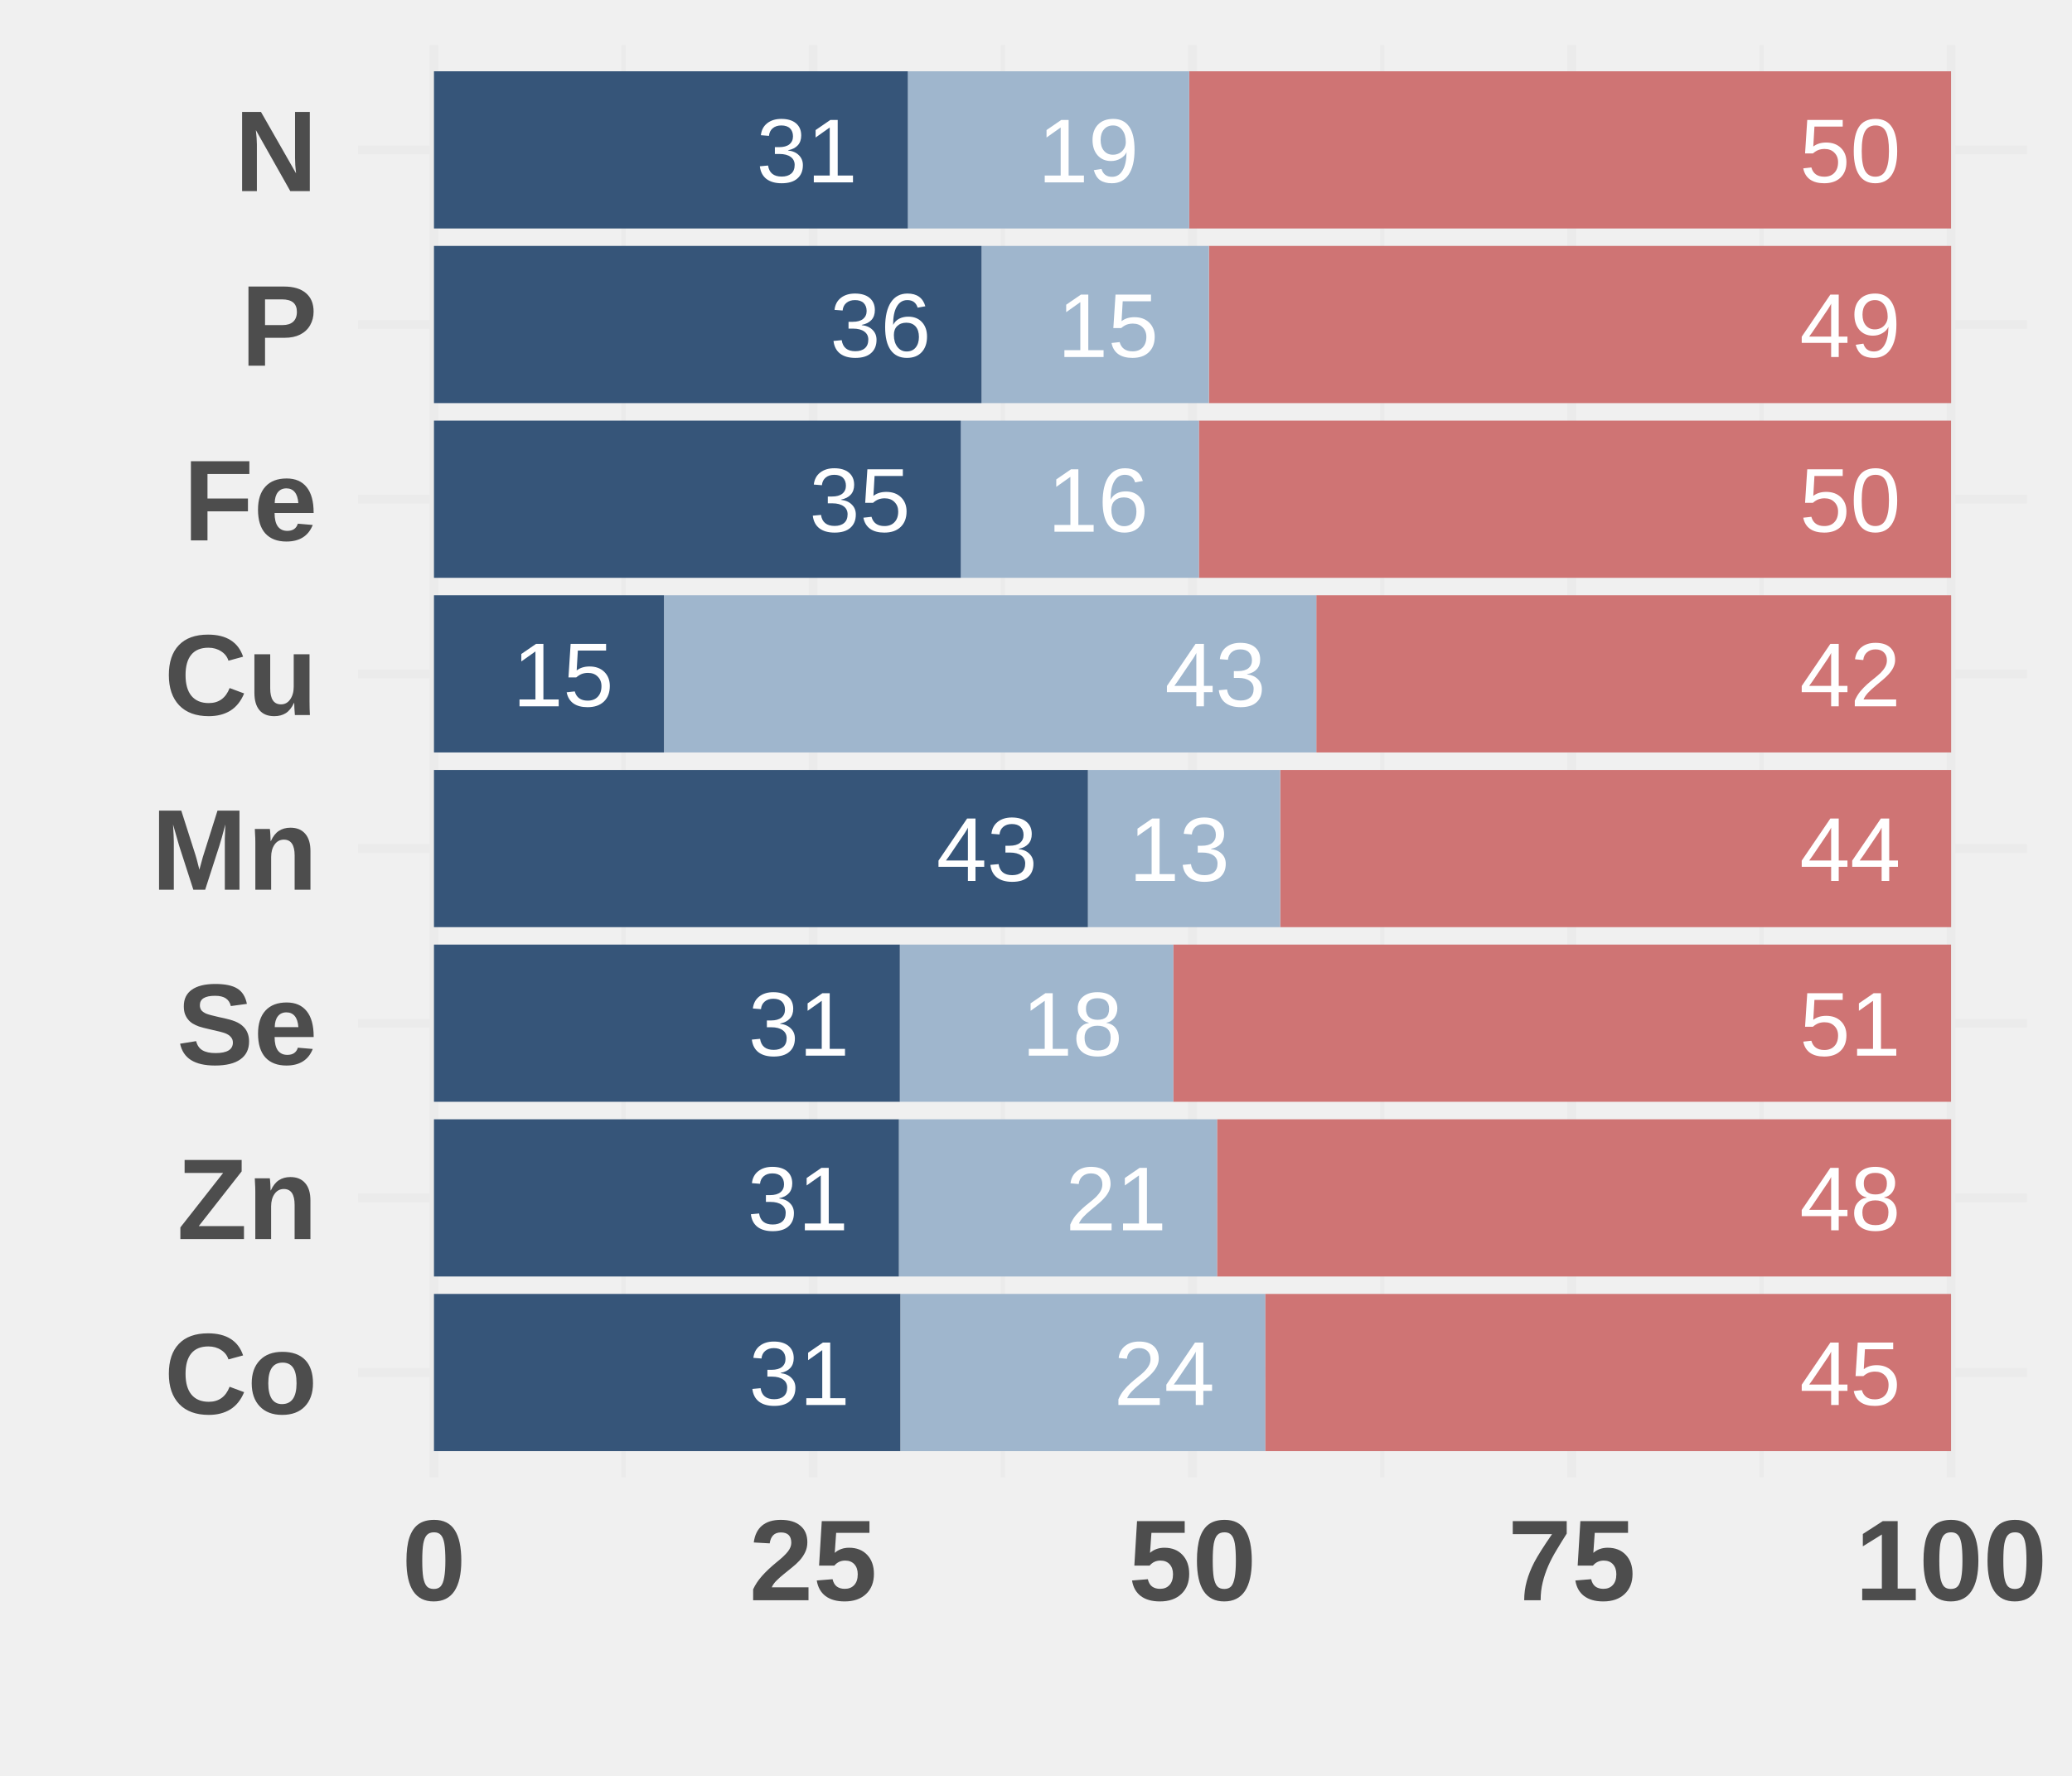
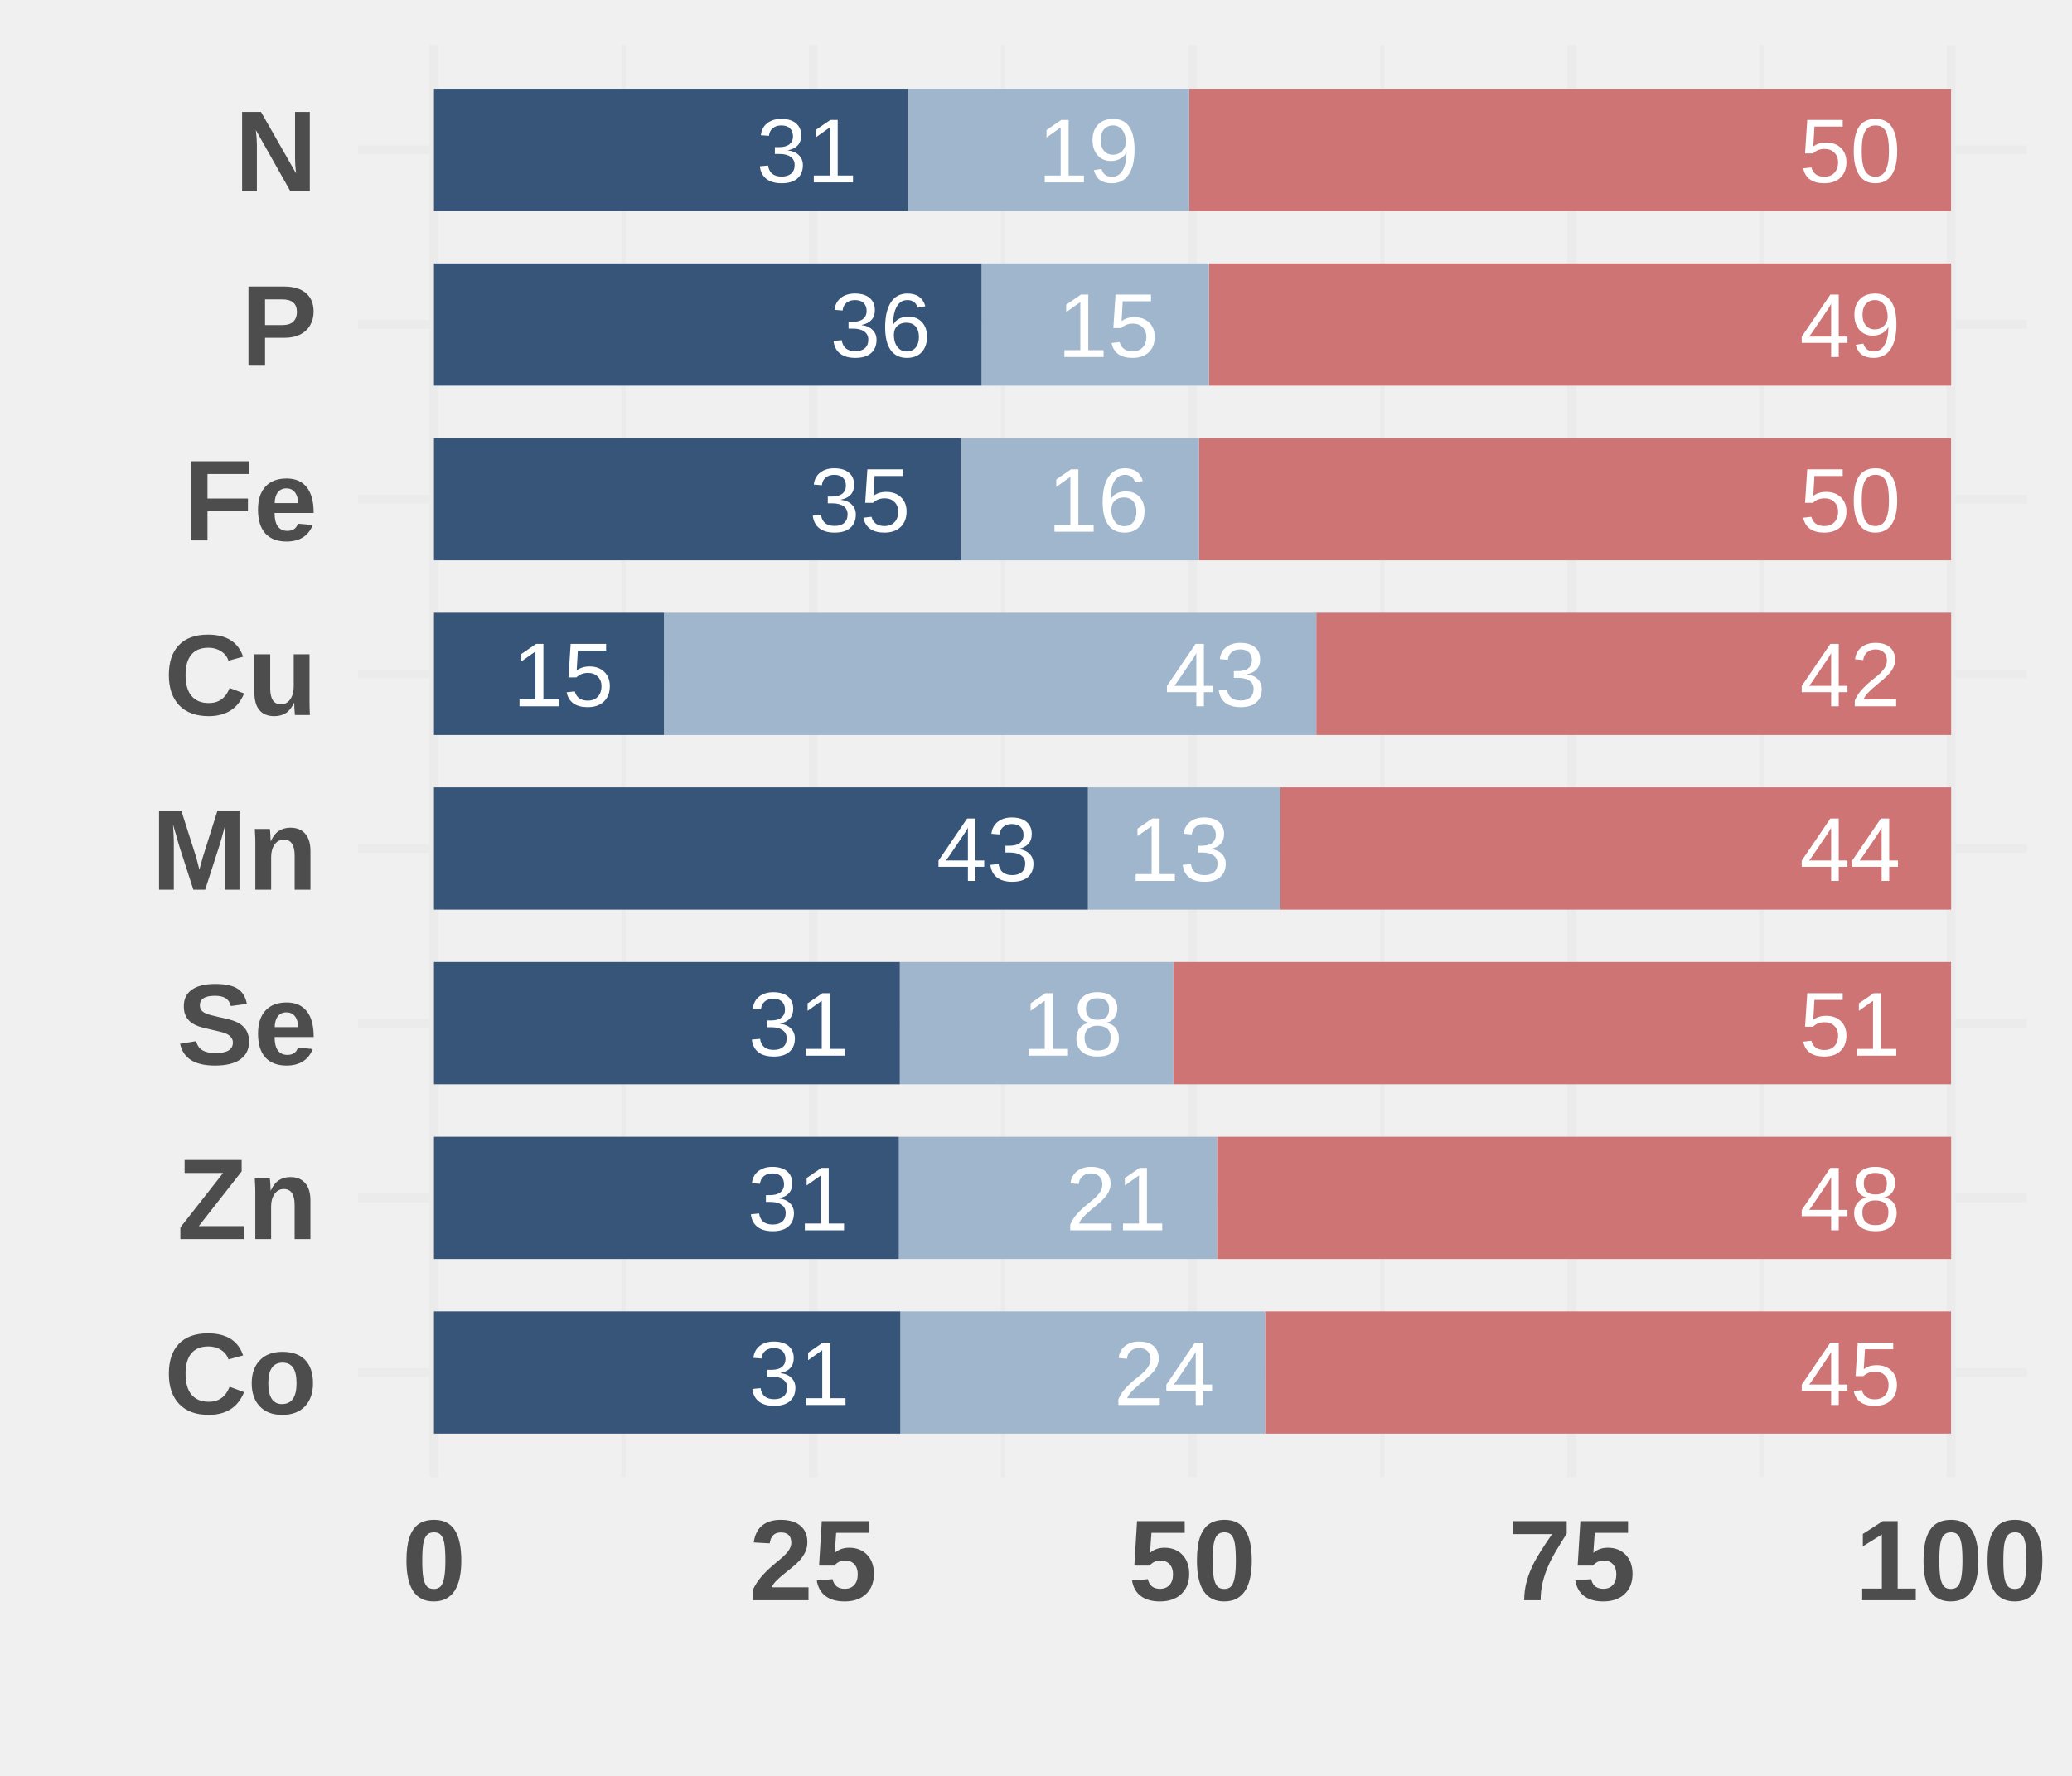
<svg xmlns="http://www.w3.org/2000/svg" class="svglite" width="252.00pt" height="216.00pt" viewBox="0 0 252.00 216.00">
  <defs>
    <style type="text/css">
    .svglite line, .svglite polyline, .svglite polygon, .svglite path, .svglite rect, .svglite circle {
      fill: none;
      stroke: #000000;
      stroke-linecap: round;
      stroke-linejoin: round;
      stroke-miterlimit: 10.00;
    }
    .svglite text {
      white-space: pre;
    }
  </style>
  </defs>
  <rect width="100%" height="100%" style="stroke: none; fill: none;" />
  <defs>
    <clipPath id="cpMC4wMHwyNTIuMDB8MC4wMHwyMTYuMDA=">
      <rect x="0.00" y="0.00" width="252.00" height="216.00" />
    </clipPath>
  </defs>
  <g clip-path="url(#cpMC4wMHwyNTIuMDB8MC4wMHwyMTYuMDA=)">
</g>
  <defs>
    <clipPath id="cpNDMuNTV8MjQ2LjUyfDUuNDh8MTc5LjY5">
      <rect x="43.55" y="5.48" width="202.97" height="174.21" />
    </clipPath>
  </defs>
  <g clip-path="url(#cpNDMuNTV8MjQ2LjUyfDUuNDh8MTc5LjY5)">
    <polyline points="75.84,179.69 75.84,5.48 " style="stroke-width: 0.53; stroke: #EBEBEB; stroke-linecap: butt;" />
    <polyline points="121.97,179.69 121.97,5.48 " style="stroke-width: 0.53; stroke: #EBEBEB; stroke-linecap: butt;" />
    <polyline points="168.10,179.69 168.10,5.48 " style="stroke-width: 0.53; stroke: #EBEBEB; stroke-linecap: butt;" />
    <polyline points="214.23,179.69 214.23,5.48 " style="stroke-width: 0.53; stroke: #EBEBEB; stroke-linecap: butt;" />
    <polyline points="43.55,166.94 246.52,166.94 " style="stroke-width: 1.07; stroke: #EBEBEB; stroke-linecap: butt;" />
    <polyline points="43.55,145.70 246.52,145.70 " style="stroke-width: 1.07; stroke: #EBEBEB; stroke-linecap: butt;" />
    <polyline points="43.55,124.45 246.52,124.45 " style="stroke-width: 1.07; stroke: #EBEBEB; stroke-linecap: butt;" />
    <polyline points="43.55,103.21 246.52,103.21 " style="stroke-width: 1.07; stroke: #EBEBEB; stroke-linecap: butt;" />
    <polyline points="43.55,81.96 246.52,81.96 " style="stroke-width: 1.07; stroke: #EBEBEB; stroke-linecap: butt;" />
    <polyline points="43.55,60.72 246.52,60.72 " style="stroke-width: 1.07; stroke: #EBEBEB; stroke-linecap: butt;" />
    <polyline points="43.55,39.47 246.52,39.47 " style="stroke-width: 1.07; stroke: #EBEBEB; stroke-linecap: butt;" />
    <polyline points="43.55,18.23 246.52,18.23 " style="stroke-width: 1.07; stroke: #EBEBEB; stroke-linecap: butt;" />
    <polyline points="52.78,179.69 52.78,5.48 " style="stroke-width: 1.07; stroke: #EBEBEB; stroke-linecap: butt;" />
    <polyline points="98.90,179.69 98.90,5.48 " style="stroke-width: 1.07; stroke: #EBEBEB; stroke-linecap: butt;" />
    <polyline points="145.03,179.69 145.03,5.48 " style="stroke-width: 1.07; stroke: #EBEBEB; stroke-linecap: butt;" />
    <polyline points="191.16,179.69 191.16,5.48 " style="stroke-width: 1.07; stroke: #EBEBEB; stroke-linecap: butt;" />
    <polyline points="237.29,179.69 237.29,5.48 " style="stroke-width: 1.07; stroke: #EBEBEB; stroke-linecap: butt;" />
-     <rect x="144.63" y="8.67" width="92.66" height="19.12" style="stroke-width: 1.07; stroke: none; stroke-linecap: square; stroke-linejoin: miter; fill: #CF7474;" />
-     <rect x="147.03" y="29.91" width="90.27" height="19.12" style="stroke-width: 1.07; stroke: none; stroke-linecap: square; stroke-linejoin: miter; fill: #CF7474;" />
-     <rect x="145.81" y="51.16" width="91.48" height="19.12" style="stroke-width: 1.07; stroke: none; stroke-linecap: square; stroke-linejoin: miter; fill: #CF7474;" />
-     <rect x="160.09" y="72.40" width="77.21" height="19.12" style="stroke-width: 1.07; stroke: none; stroke-linecap: square; stroke-linejoin: miter; fill: #CF7474;" />
-     <rect x="155.70" y="93.65" width="81.60" height="19.12" style="stroke-width: 1.07; stroke: none; stroke-linecap: square; stroke-linejoin: miter; fill: #CF7474;" />
-     <rect x="142.69" y="114.89" width="94.60" height="19.12" style="stroke-width: 1.07; stroke: none; stroke-linecap: square; stroke-linejoin: miter; fill: #CF7474;" />
-     <rect x="148.02" y="136.14" width="89.28" height="19.12" style="stroke-width: 1.07; stroke: none; stroke-linecap: square; stroke-linejoin: miter; fill: #CF7474;" />
-     <rect x="153.87" y="157.38" width="83.42" height="19.12" style="stroke-width: 1.07; stroke: none; stroke-linecap: square; stroke-linejoin: miter; fill: #CF7474;" />
-     <rect x="110.40" y="8.67" width="34.23" height="19.12" style="stroke-width: 1.07; stroke: none; stroke-linecap: square; stroke-linejoin: miter; fill: #9FB6CD;" />
-     <rect x="119.36" y="29.91" width="27.66" height="19.12" style="stroke-width: 1.07; stroke: none; stroke-linecap: square; stroke-linejoin: miter; fill: #9FB6CD;" />
-     <rect x="116.84" y="51.16" width="28.97" height="19.12" style="stroke-width: 1.07; stroke: none; stroke-linecap: square; stroke-linejoin: miter; fill: #9FB6CD;" />
-     <rect x="80.75" y="72.40" width="79.34" height="19.12" style="stroke-width: 1.07; stroke: none; stroke-linecap: square; stroke-linejoin: miter; fill: #9FB6CD;" />
-     <rect x="132.30" y="93.65" width="23.39" height="19.12" style="stroke-width: 1.07; stroke: none; stroke-linecap: square; stroke-linejoin: miter; fill: #9FB6CD;" />
-     <rect x="109.44" y="114.89" width="33.26" height="19.12" style="stroke-width: 1.07; stroke: none; stroke-linecap: square; stroke-linejoin: miter; fill: #9FB6CD;" />
-     <rect x="109.32" y="136.14" width="38.70" height="19.12" style="stroke-width: 1.07; stroke: none; stroke-linecap: square; stroke-linejoin: miter; fill: #9FB6CD;" />
-     <rect x="109.50" y="157.38" width="44.38" height="19.12" style="stroke-width: 1.07; stroke: none; stroke-linecap: square; stroke-linejoin: miter; fill: #9FB6CD;" />
-     <rect x="52.78" y="8.67" width="57.63" height="19.12" style="stroke-width: 1.07; stroke: none; stroke-linecap: square; stroke-linejoin: miter; fill: #365579;" />
-     <rect x="52.78" y="29.91" width="66.59" height="19.12" style="stroke-width: 1.07; stroke: none; stroke-linecap: square; stroke-linejoin: miter; fill: #365579;" />
-     <rect x="52.78" y="51.16" width="64.07" height="19.12" style="stroke-width: 1.07; stroke: none; stroke-linecap: square; stroke-linejoin: miter; fill: #365579;" />
-     <rect x="52.78" y="72.40" width="27.97" height="19.12" style="stroke-width: 1.07; stroke: none; stroke-linecap: square; stroke-linejoin: miter; fill: #365579;" />
-     <rect x="52.78" y="93.65" width="79.53" height="19.12" style="stroke-width: 1.07; stroke: none; stroke-linecap: square; stroke-linejoin: miter; fill: #365579;" />
-     <rect x="52.78" y="114.89" width="56.66" height="19.12" style="stroke-width: 1.07; stroke: none; stroke-linecap: square; stroke-linejoin: miter; fill: #365579;" />
-     <rect x="52.78" y="136.14" width="56.54" height="19.12" style="stroke-width: 1.07; stroke: none; stroke-linecap: square; stroke-linejoin: miter; fill: #365579;" />
-     <rect x="52.78" y="157.38" width="56.72" height="19.12" style="stroke-width: 1.07; stroke: none; stroke-linecap: square; stroke-linejoin: miter; fill: #365579;" />
+     <rect x="144.63" y="10.79" width="92.66" height="14.87" style="stroke-width: 1.07; stroke: none; stroke-linecap: square; stroke-linejoin: miter; fill: #CF7474;" />
+     <rect x="147.03" y="32.04" width="90.27" height="14.87" style="stroke-width: 1.07; stroke: none; stroke-linecap: square; stroke-linejoin: miter; fill: #CF7474;" />
+     <rect x="145.81" y="53.28" width="91.48" height="14.87" style="stroke-width: 1.07; stroke: none; stroke-linecap: square; stroke-linejoin: miter; fill: #CF7474;" />
+     <rect x="160.09" y="74.53" width="77.21" height="14.87" style="stroke-width: 1.07; stroke: none; stroke-linecap: square; stroke-linejoin: miter; fill: #CF7474;" />
+     <rect x="155.70" y="95.77" width="81.60" height="14.87" style="stroke-width: 1.07; stroke: none; stroke-linecap: square; stroke-linejoin: miter; fill: #CF7474;" />
+     <rect x="142.69" y="117.01" width="94.60" height="14.87" style="stroke-width: 1.07; stroke: none; stroke-linecap: square; stroke-linejoin: miter; fill: #CF7474;" />
+     <rect x="148.02" y="138.26" width="89.28" height="14.87" style="stroke-width: 1.07; stroke: none; stroke-linecap: square; stroke-linejoin: miter; fill: #CF7474;" />
+     <rect x="153.87" y="159.50" width="83.42" height="14.87" style="stroke-width: 1.07; stroke: none; stroke-linecap: square; stroke-linejoin: miter; fill: #CF7474;" />
+     <rect x="110.40" y="10.79" width="34.23" height="14.87" style="stroke-width: 1.07; stroke: none; stroke-linecap: square; stroke-linejoin: miter; fill: #9FB6CD;" />
+     <rect x="119.36" y="32.04" width="27.66" height="14.87" style="stroke-width: 1.07; stroke: none; stroke-linecap: square; stroke-linejoin: miter; fill: #9FB6CD;" />
+     <rect x="116.84" y="53.28" width="28.97" height="14.87" style="stroke-width: 1.07; stroke: none; stroke-linecap: square; stroke-linejoin: miter; fill: #9FB6CD;" />
+     <rect x="80.75" y="74.53" width="79.34" height="14.87" style="stroke-width: 1.07; stroke: none; stroke-linecap: square; stroke-linejoin: miter; fill: #9FB6CD;" />
+     <rect x="132.30" y="95.77" width="23.39" height="14.87" style="stroke-width: 1.07; stroke: none; stroke-linecap: square; stroke-linejoin: miter; fill: #9FB6CD;" />
+     <rect x="109.44" y="117.01" width="33.26" height="14.87" style="stroke-width: 1.07; stroke: none; stroke-linecap: square; stroke-linejoin: miter; fill: #9FB6CD;" />
+     <rect x="109.32" y="138.26" width="38.70" height="14.87" style="stroke-width: 1.07; stroke: none; stroke-linecap: square; stroke-linejoin: miter; fill: #9FB6CD;" />
+     <rect x="109.50" y="159.50" width="44.38" height="14.87" style="stroke-width: 1.07; stroke: none; stroke-linecap: square; stroke-linejoin: miter; fill: #9FB6CD;" />
+     <rect x="52.78" y="10.79" width="57.63" height="14.87" style="stroke-width: 1.07; stroke: none; stroke-linecap: square; stroke-linejoin: miter; fill: #365579;" />
+     <rect x="52.78" y="32.04" width="66.59" height="14.87" style="stroke-width: 1.07; stroke: none; stroke-linecap: square; stroke-linejoin: miter; fill: #365579;" />
+     <rect x="52.78" y="53.28" width="64.07" height="14.87" style="stroke-width: 1.07; stroke: none; stroke-linecap: square; stroke-linejoin: miter; fill: #365579;" />
+     <rect x="52.78" y="74.53" width="27.97" height="14.87" style="stroke-width: 1.07; stroke: none; stroke-linecap: square; stroke-linejoin: miter; fill: #365579;" />
+     <rect x="52.78" y="95.77" width="79.53" height="14.87" style="stroke-width: 1.07; stroke: none; stroke-linecap: square; stroke-linejoin: miter; fill: #365579;" />
+     <rect x="52.78" y="117.01" width="56.66" height="14.87" style="stroke-width: 1.07; stroke: none; stroke-linecap: square; stroke-linejoin: miter; fill: #365579;" />
+     <rect x="52.78" y="138.26" width="56.54" height="14.87" style="stroke-width: 1.07; stroke: none; stroke-linecap: square; stroke-linejoin: miter; fill: #365579;" />
+     <rect x="52.78" y="159.50" width="56.72" height="14.87" style="stroke-width: 1.07; stroke: none; stroke-linecap: square; stroke-linejoin: miter; fill: #365579;" />
    <text x="231.16" y="22.18" text-anchor="end" style="font-size: 11.04px;fill: #FFFFFF; font-family: &quot;Arial&quot;;" textLength="12.27px" lengthAdjust="spacingAndGlyphs">50</text>
    <text x="231.16" y="43.42" text-anchor="end" style="font-size: 11.04px;fill: #FFFFFF; font-family: &quot;Arial&quot;;" textLength="12.27px" lengthAdjust="spacingAndGlyphs">49</text>
    <text x="231.16" y="64.67" text-anchor="end" style="font-size: 11.04px;fill: #FFFFFF; font-family: &quot;Arial&quot;;" textLength="12.27px" lengthAdjust="spacingAndGlyphs">50</text>
    <text x="231.16" y="85.91" text-anchor="end" style="font-size: 11.04px;fill: #FFFFFF; font-family: &quot;Arial&quot;;" textLength="12.27px" lengthAdjust="spacingAndGlyphs">42</text>
    <text x="231.16" y="107.15" text-anchor="end" style="font-size: 11.04px;fill: #FFFFFF; font-family: &quot;Arial&quot;;" textLength="12.27px" lengthAdjust="spacingAndGlyphs">44</text>
    <text x="231.16" y="128.40" text-anchor="end" style="font-size: 11.04px;fill: #FFFFFF; font-family: &quot;Arial&quot;;" textLength="12.27px" lengthAdjust="spacingAndGlyphs">51</text>
    <text x="231.16" y="149.64" text-anchor="end" style="font-size: 11.04px;fill: #FFFFFF; font-family: &quot;Arial&quot;;" textLength="12.27px" lengthAdjust="spacingAndGlyphs">48</text>
    <text x="231.16" y="170.89" text-anchor="end" style="font-size: 11.04px;fill: #FFFFFF; font-family: &quot;Arial&quot;;" textLength="12.27px" lengthAdjust="spacingAndGlyphs">45</text>
    <text x="138.50" y="22.18" text-anchor="end" style="font-size: 11.04px;fill: #FFFFFF; font-family: &quot;Arial&quot;;" textLength="12.27px" lengthAdjust="spacingAndGlyphs">19</text>
    <text x="140.89" y="43.42" text-anchor="end" style="font-size: 11.04px;fill: #FFFFFF; font-family: &quot;Arial&quot;;" textLength="12.27px" lengthAdjust="spacingAndGlyphs">15</text>
    <text x="139.68" y="64.67" text-anchor="end" style="font-size: 11.04px;fill: #FFFFFF; font-family: &quot;Arial&quot;;" textLength="12.27px" lengthAdjust="spacingAndGlyphs">16</text>
    <text x="153.95" y="85.91" text-anchor="end" style="font-size: 11.04px;fill: #FFFFFF; font-family: &quot;Arial&quot;;" textLength="12.27px" lengthAdjust="spacingAndGlyphs">43</text>
    <text x="149.56" y="107.15" text-anchor="end" style="font-size: 11.04px;fill: #FFFFFF; font-family: &quot;Arial&quot;;" textLength="12.27px" lengthAdjust="spacingAndGlyphs">13</text>
    <text x="136.56" y="128.40" text-anchor="end" style="font-size: 11.04px;fill: #FFFFFF; font-family: &quot;Arial&quot;;" textLength="12.27px" lengthAdjust="spacingAndGlyphs">18</text>
    <text x="141.88" y="149.64" text-anchor="end" style="font-size: 11.04px;fill: #FFFFFF; font-family: &quot;Arial&quot;;" textLength="12.27px" lengthAdjust="spacingAndGlyphs">21</text>
    <text x="147.74" y="170.89" text-anchor="end" style="font-size: 11.04px;fill: #FFFFFF; font-family: &quot;Arial&quot;;" textLength="12.27px" lengthAdjust="spacingAndGlyphs">24</text>
    <text x="104.27" y="22.18" text-anchor="end" style="font-size: 11.04px;fill: #FFFFFF; font-family: &quot;Arial&quot;;" textLength="12.27px" lengthAdjust="spacingAndGlyphs">31</text>
    <text x="113.23" y="43.42" text-anchor="end" style="font-size: 11.04px;fill: #FFFFFF; font-family: &quot;Arial&quot;;" textLength="12.27px" lengthAdjust="spacingAndGlyphs">36</text>
    <text x="110.71" y="64.67" text-anchor="end" style="font-size: 11.04px;fill: #FFFFFF; font-family: &quot;Arial&quot;;" textLength="12.27px" lengthAdjust="spacingAndGlyphs">35</text>
    <text x="74.62" y="85.91" text-anchor="end" style="font-size: 11.04px;fill: #FFFFFF; font-family: &quot;Arial&quot;;" textLength="12.27px" lengthAdjust="spacingAndGlyphs">15</text>
    <text x="126.17" y="107.15" text-anchor="end" style="font-size: 11.04px;fill: #FFFFFF; font-family: &quot;Arial&quot;;" textLength="12.27px" lengthAdjust="spacingAndGlyphs">43</text>
    <text x="103.30" y="128.40" text-anchor="end" style="font-size: 11.04px;fill: #FFFFFF; font-family: &quot;Arial&quot;;" textLength="12.27px" lengthAdjust="spacingAndGlyphs">31</text>
    <text x="103.18" y="149.64" text-anchor="end" style="font-size: 11.04px;fill: #FFFFFF; font-family: &quot;Arial&quot;;" textLength="12.27px" lengthAdjust="spacingAndGlyphs">31</text>
    <text x="103.36" y="170.89" text-anchor="end" style="font-size: 11.04px;fill: #FFFFFF; font-family: &quot;Arial&quot;;" textLength="12.27px" lengthAdjust="spacingAndGlyphs">31</text>
  </g>
  <g clip-path="url(#cpMC4wMHwyNTIuMDB8MC4wMHwyMTYuMDA=)">
    <text x="38.62" y="171.95" text-anchor="end" style="font-size: 14.00px; font-weight: bold;fill: #4D4D4D; font-family: &quot;Arial&quot;;" textLength="18.66px" lengthAdjust="spacingAndGlyphs">Co</text>
    <text x="38.62" y="150.71" text-anchor="end" style="font-size: 14.00px; font-weight: bold;fill: #4D4D4D; font-family: &quot;Arial&quot;;" textLength="17.09px" lengthAdjust="spacingAndGlyphs">Zn</text>
    <text x="38.62" y="129.46" text-anchor="end" style="font-size: 14.00px; font-weight: bold;fill: #4D4D4D; font-family: &quot;Arial&quot;;" textLength="17.12px" lengthAdjust="spacingAndGlyphs">Se</text>
    <text x="38.62" y="108.22" text-anchor="end" style="font-size: 14.00px; font-weight: bold;fill: #4D4D4D; font-family: &quot;Arial&quot;;" textLength="20.20px" lengthAdjust="spacingAndGlyphs">Mn</text>
    <text x="38.62" y="86.97" text-anchor="end" style="font-size: 14.00px; font-weight: bold;fill: #4D4D4D; font-family: &quot;Arial&quot;;" textLength="18.66px" lengthAdjust="spacingAndGlyphs">Cu</text>
    <text x="38.62" y="65.73" text-anchor="end" style="font-size: 14.00px; font-weight: bold;fill: #4D4D4D; font-family: &quot;Arial&quot;;" textLength="16.33px" lengthAdjust="spacingAndGlyphs">Fe</text>
    <text x="38.62" y="44.48" text-anchor="end" style="font-size: 14.00px; font-weight: bold;fill: #4D4D4D; font-family: &quot;Arial&quot;;" textLength="9.34px" lengthAdjust="spacingAndGlyphs">P</text>
    <text x="38.62" y="23.24" text-anchor="end" style="font-size: 14.00px; font-weight: bold;fill: #4D4D4D; font-family: &quot;Arial&quot;;" textLength="10.11px" lengthAdjust="spacingAndGlyphs">N</text>
    <text x="52.78" y="194.64" text-anchor="middle" style="font-size: 14.00px; font-weight: bold;fill: #4D4D4D; font-family: &quot;Arial&quot;;" textLength="7.78px" lengthAdjust="spacingAndGlyphs">0</text>
    <text x="98.90" y="194.64" text-anchor="middle" style="font-size: 14.00px; font-weight: bold;fill: #4D4D4D; font-family: &quot;Arial&quot;;" textLength="15.57px" lengthAdjust="spacingAndGlyphs">25</text>
    <text x="145.03" y="194.64" text-anchor="middle" style="font-size: 14.00px; font-weight: bold;fill: #4D4D4D; font-family: &quot;Arial&quot;;" textLength="15.57px" lengthAdjust="spacingAndGlyphs">50</text>
    <text x="191.16" y="194.64" text-anchor="middle" style="font-size: 14.00px; font-weight: bold;fill: #4D4D4D; font-family: &quot;Arial&quot;;" textLength="15.57px" lengthAdjust="spacingAndGlyphs">75</text>
    <text x="237.29" y="194.64" text-anchor="middle" style="font-size: 14.00px; font-weight: bold;fill: #4D4D4D; font-family: &quot;Arial&quot;;" textLength="23.35px" lengthAdjust="spacingAndGlyphs">100</text>
  </g>
</svg>
